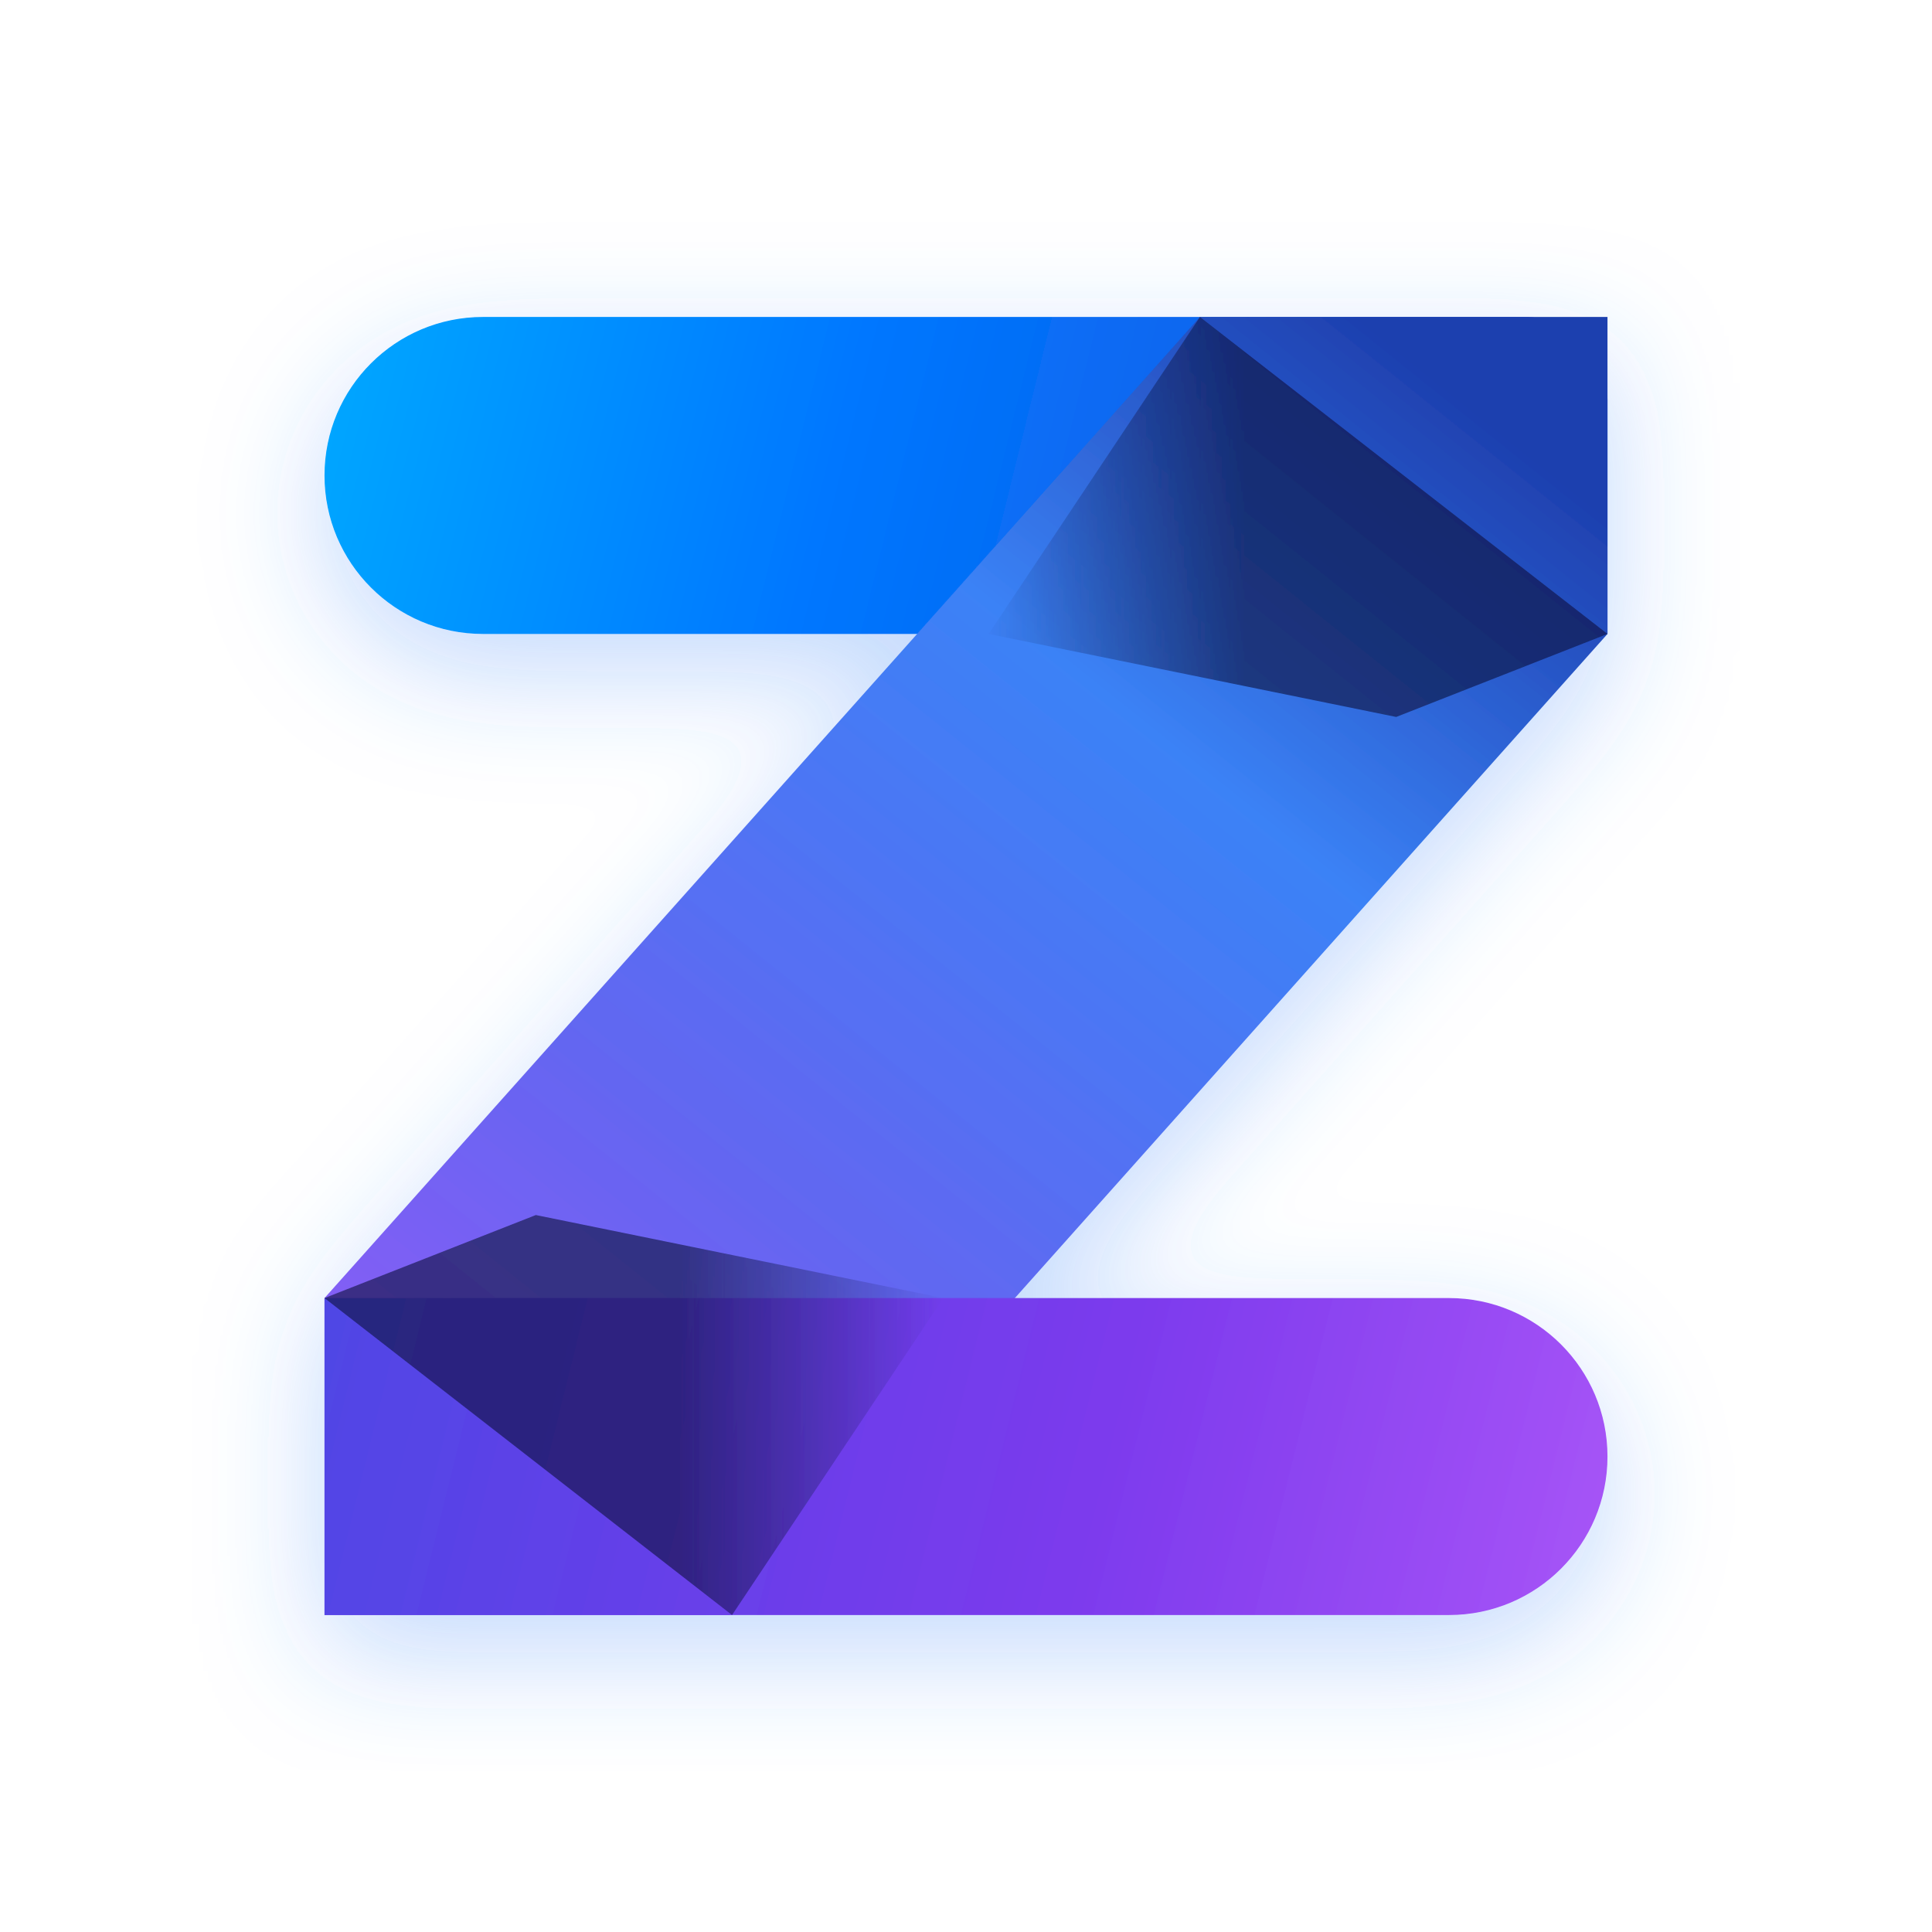
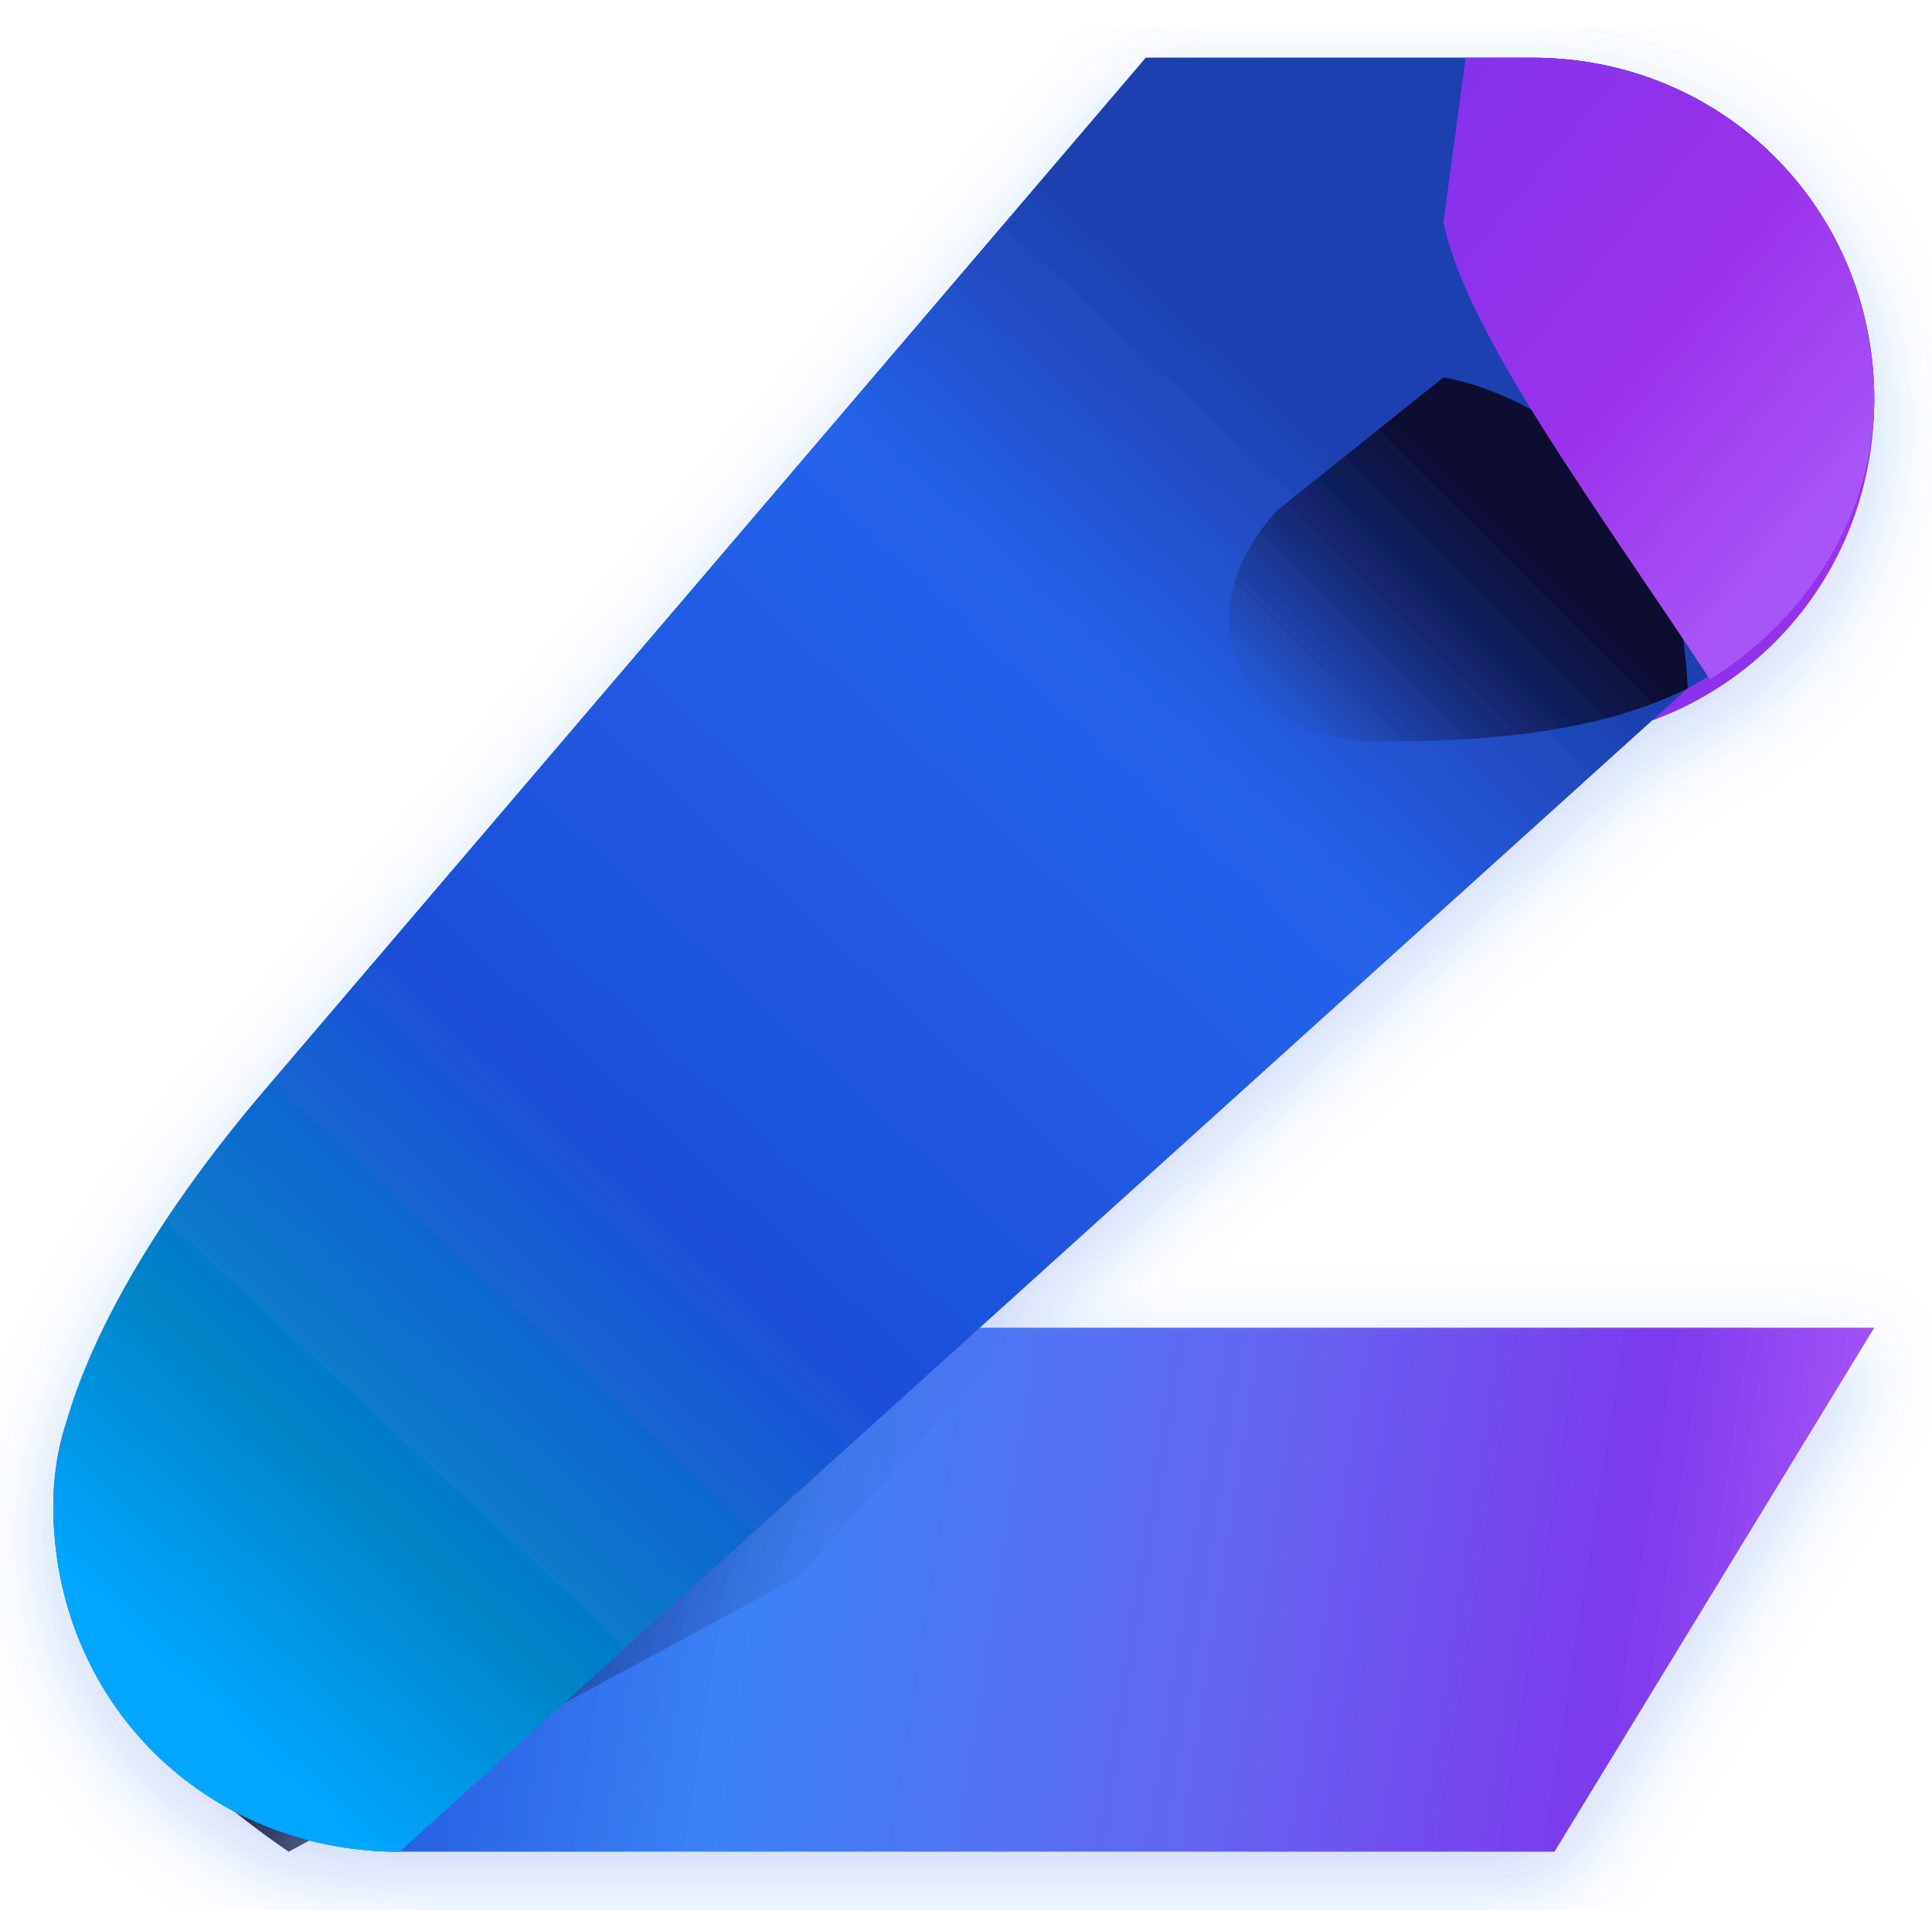
- <svg xmlns="http://www.w3.org/2000/svg" viewBox="0 0 512 512" fill="none">
+ <svg xmlns="http://www.w3.org/2000/svg" viewBox="60 70 870 860" fill="none">
  <defs>
-     <linearGradient id="topBarGrad" x1="86" y1="84" x2="426" y2="168" gradientUnits="userSpaceOnUse">
-       <stop offset="0%" stop-color="#00a8ff" />
-       <stop offset="40%" stop-color="#0077ff" />
-       <stop offset="100%" stop-color="#1d4ed8" />
+     <linearGradient id="topRibbon" x1="120" y1="200" x2="880" y2="150" gradientUnits="userSpaceOnUse">
+       <stop offset="0%" stop-color="#00a6ff" />
+       <stop offset="25%" stop-color="#0077ff" />
+       <stop offset="55%" stop-color="#3b49df" />
+       <stop offset="85%" stop-color="#8033eb" />
+       <stop offset="100%" stop-color="#9a30eb" />
    </linearGradient>
-     <linearGradient id="diagGrad" x1="380" y1="100" x2="130" y2="412" gradientUnits="userSpaceOnUse">
+     <linearGradient id="diagRibbon" x1="720" y1="320" x2="200" y2="880" gradientUnits="userSpaceOnUse">
      <stop offset="0%" stop-color="#1e40af" />
+       <stop offset="20%" stop-color="#2563eb" />
+       <stop offset="60%" stop-color="#1d4ed8" />
+       <stop offset="85%" stop-color="#0284c7" />
+       <stop offset="100%" stop-color="#00a6ff" />
+     </linearGradient>
+     <linearGradient id="bottomRibbon" x1="200" y1="670" x2="900" y2="780" gradientUnits="userSpaceOnUse">
+       <stop offset="0%" stop-color="#1d4ed8" />
      <stop offset="30%" stop-color="#3b82f6" />
-       <stop offset="70%" stop-color="#6366f1" />
-       <stop offset="100%" stop-color="#8b5cf6" />
-     </linearGradient>
-     <linearGradient id="bottomBarGrad" x1="86" y1="344" x2="426" y2="428" gradientUnits="userSpaceOnUse">
-       <stop offset="0%" stop-color="#4f46e5" />
-       <stop offset="60%" stop-color="#7c3aed" />
+       <stop offset="60%" stop-color="#6366f1" />
+       <stop offset="85%" stop-color="#7c3aed" />
      <stop offset="100%" stop-color="#a855f7" />
    </linearGradient>
-     <linearGradient id="topFoldShadow" x1="330" y1="168" x2="260" y2="168" gradientUnits="userSpaceOnUse">
-       <stop offset="0%" stop-color="#0b0f3b" stop-opacity="0.6" />
-       <stop offset="100%" stop-color="#0b0f3b" stop-opacity="0" />
+     <linearGradient id="topFoldShadow" x1="750" y1="320" x2="650" y2="420" gradientUnits="userSpaceOnUse">
+       <stop offset="0%" stop-color="#080b2b" stop-opacity="0.95" />
+       <stop offset="45%" stop-color="#0d1445" stop-opacity="0.6" />
+       <stop offset="85%" stop-color="#1e1b4b" stop-opacity="0.1" />
+       <stop offset="100%" stop-color="#1e1b4b" stop-opacity="0" />
    </linearGradient>
-     <linearGradient id="bottomFoldShadow" x1="180" y1="344" x2="250" y2="344" gradientUnits="userSpaceOnUse">
-       <stop offset="0%" stop-color="#0b0f3b" stop-opacity="0.6" />
-       <stop offset="100%" stop-color="#0b0f3b" stop-opacity="0" />
+     <linearGradient id="bottomFoldShadow" x1="260" y1="670" x2="480" y2="760" gradientUnits="userSpaceOnUse">
+       <stop offset="0%" stop-color="#080b2b" stop-opacity="0.85" />
+       <stop offset="40%" stop-color="#0d1445" stop-opacity="0.4" />
+       <stop offset="80%" stop-color="#0d1445" stop-opacity="0.05" />
+       <stop offset="100%" stop-color="#0d1445" stop-opacity="0" />
    </linearGradient>
-     <filter id="zElevation" x="-12%" y="-12%" width="124%" height="124%">
-       <feDropShadow dx="0" dy="10" stdDeviation="16" flood-color="#3b82f6" flood-opacity="0.3" />
+     <linearGradient id="topFoldCap" x1="680" y1="96" x2="900" y2="280" gradientUnits="userSpaceOnUse">
+       <stop offset="0%" stop-color="#8033eb" />
+       <stop offset="60%" stop-color="#9a30eb" />
+       <stop offset="100%" stop-color="#a855f7" />
+     </linearGradient>
+     <filter id="iconGlow" x="-8%" y="-8%" width="116%" height="116%">
+       <feDropShadow dx="0" dy="12" stdDeviation="18" flood-color="#2563eb" flood-opacity="0.25" />
    </filter>
  </defs>
-   <g filter="url(#zElevation)">
-     <path d="M 128 84          L 404 84          C 416 84 426 94 426 106          L 426 168          L 236 168          L 128 168          C 104.8 168 86 149.2 86 126          C 86 102.8 104.8 84 128 84          Z" fill="url(#topBarGrad)" />
-     <path d="M 426 84          L 426 168          L 194 428          L 86 428          L 86 344          L 318 84          Z" fill="url(#diagGrad)" />
-     <path d="M 318 84          L 426 168          L 370 190          L 262 168          Z" fill="url(#topFoldShadow)" />
-     <path d="M 86 344          L 276 344          L 384 344          C 407.2 344 426 362.8 426 386          C 426 409.2 407.2 428 384 428          L 194 428          L 86 428          Z" fill="url(#bottomBarGrad)" />
-     <path d="M 194 428          L 86 344          L 142 322          L 250 344          Z" fill="url(#bottomFoldShadow)" />
+   <g filter="url(#iconGlow)">
+     <path d="M 280 668          L 904 668          L 760 904          L 240 904          C 152 904 84 836 84 748          C 84 712 100 668 140 668          L 280 668          Z" fill="url(#bottomRibbon)" />
+     <path d="M 140 668          L 520 668          L 420 780          L 190 904          C 140 870 84 815 84 748          Z" fill="url(#bottomFoldShadow)" />
+     <path d="M 88 320          L 312 96          L 750 96          C 836 96 904 164 904 250          C 904 336 836 404 750 404          L 670 404          L 240 904          C 152 904 84 836 84 748          C 84 700 120 630 180 560          L 576 96          L 312 96          L 88 320          Z" fill="url(#topRibbon)" />
+     <path d="M 750 96          C 836 96 904 164 904 250          C 904 300 875 350 820 380          L 240 904          C 152 904 84 836 84 748          C 84 700 120 630 180 560          L 576 96          Z" fill="url(#diagRibbon)" />
+     <path d="M 710 240          C 710 240 815 255 820 380          C 780 400 730 404 680 404          C 620 404 590 350 635 300          Z" fill="url(#topFoldShadow)" />
+     <path d="M 720 96          L 750 96          C 836 96 904 164 904 250          C 904 300 875 348 830 376          C 780 300 720 220 710 170          Z" fill="url(#topFoldCap)" />
  </g>
</svg>
